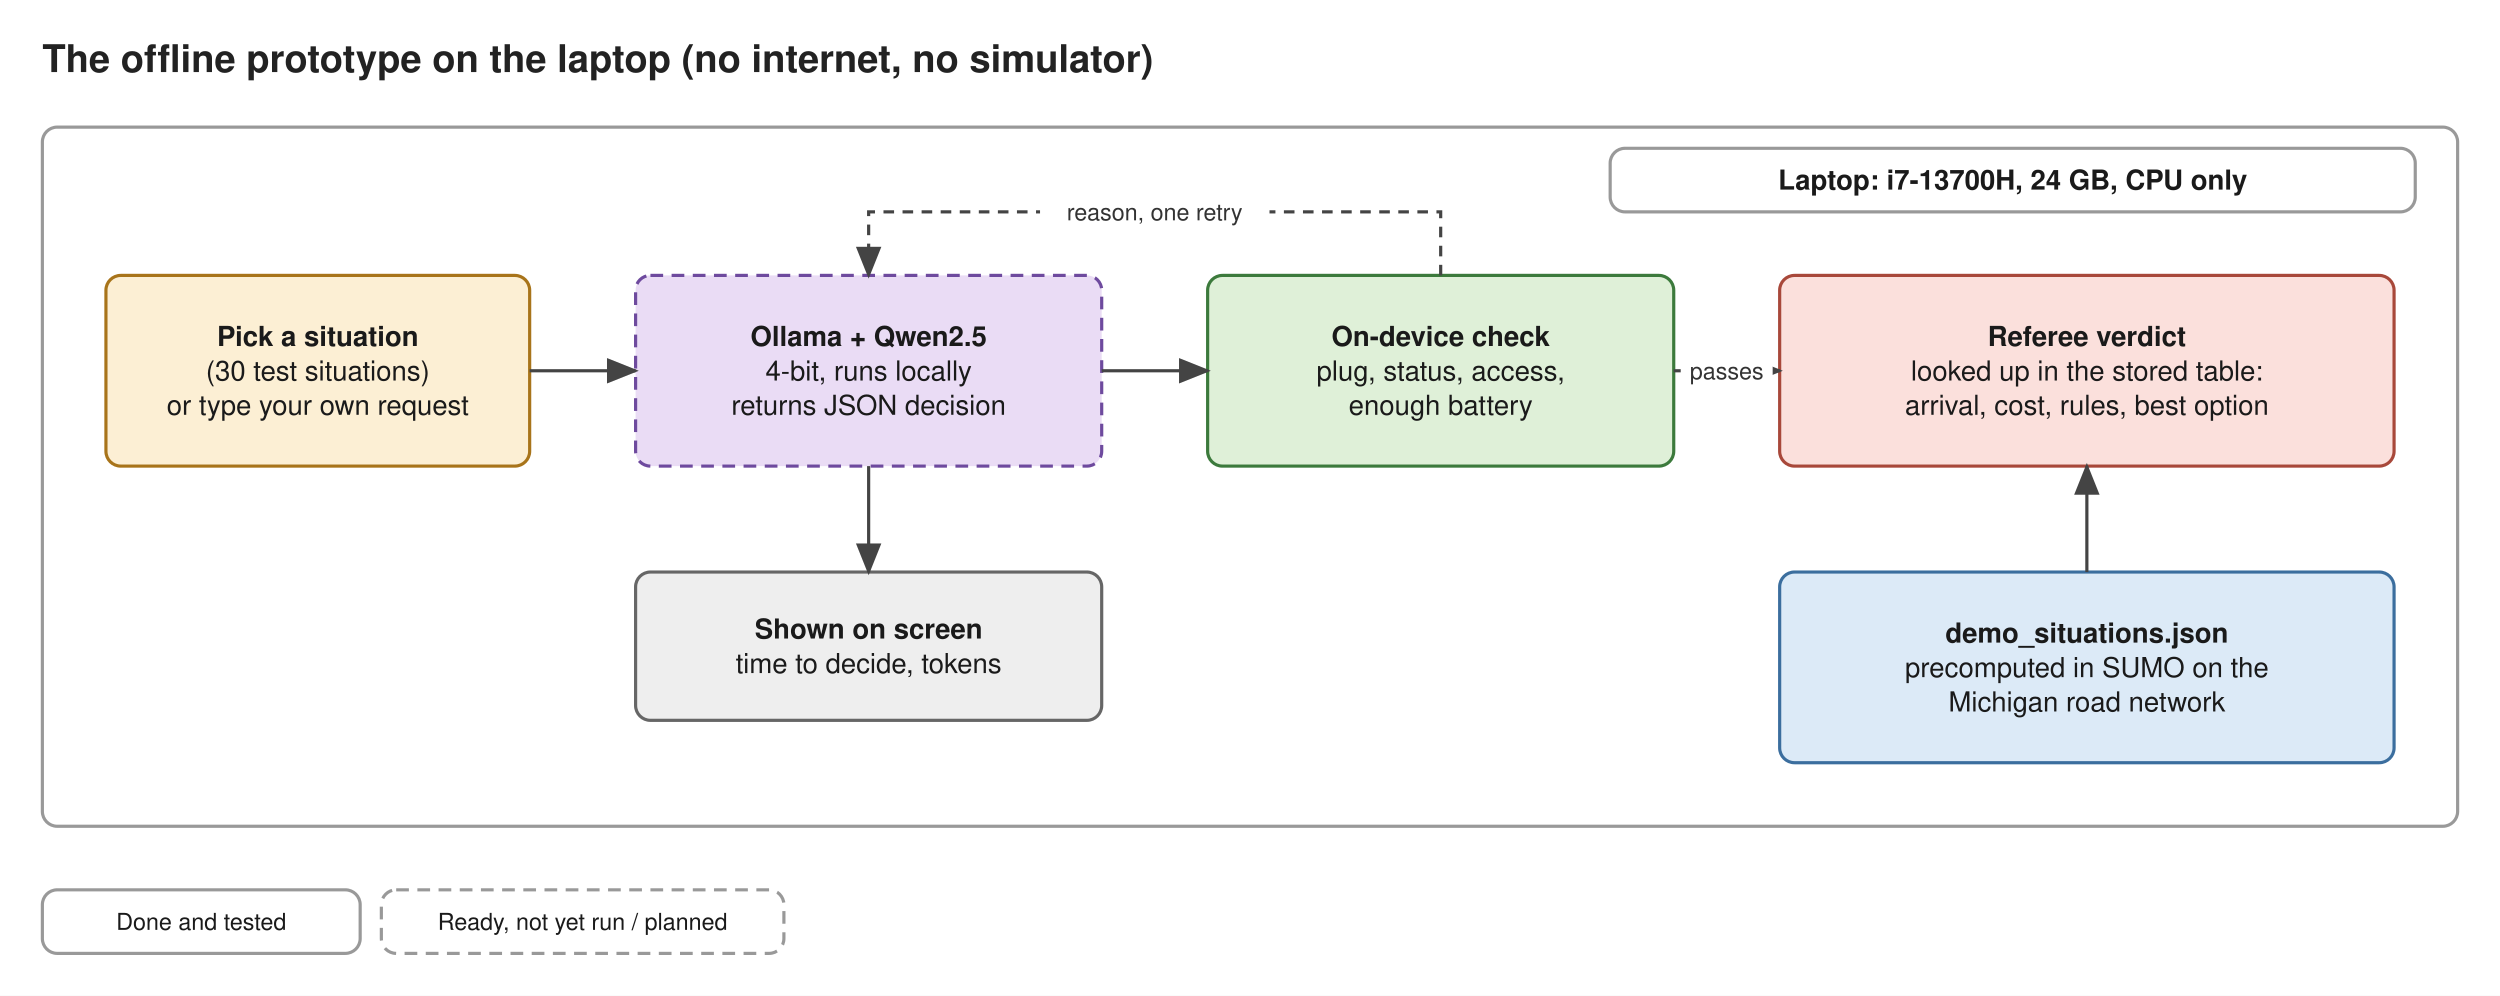
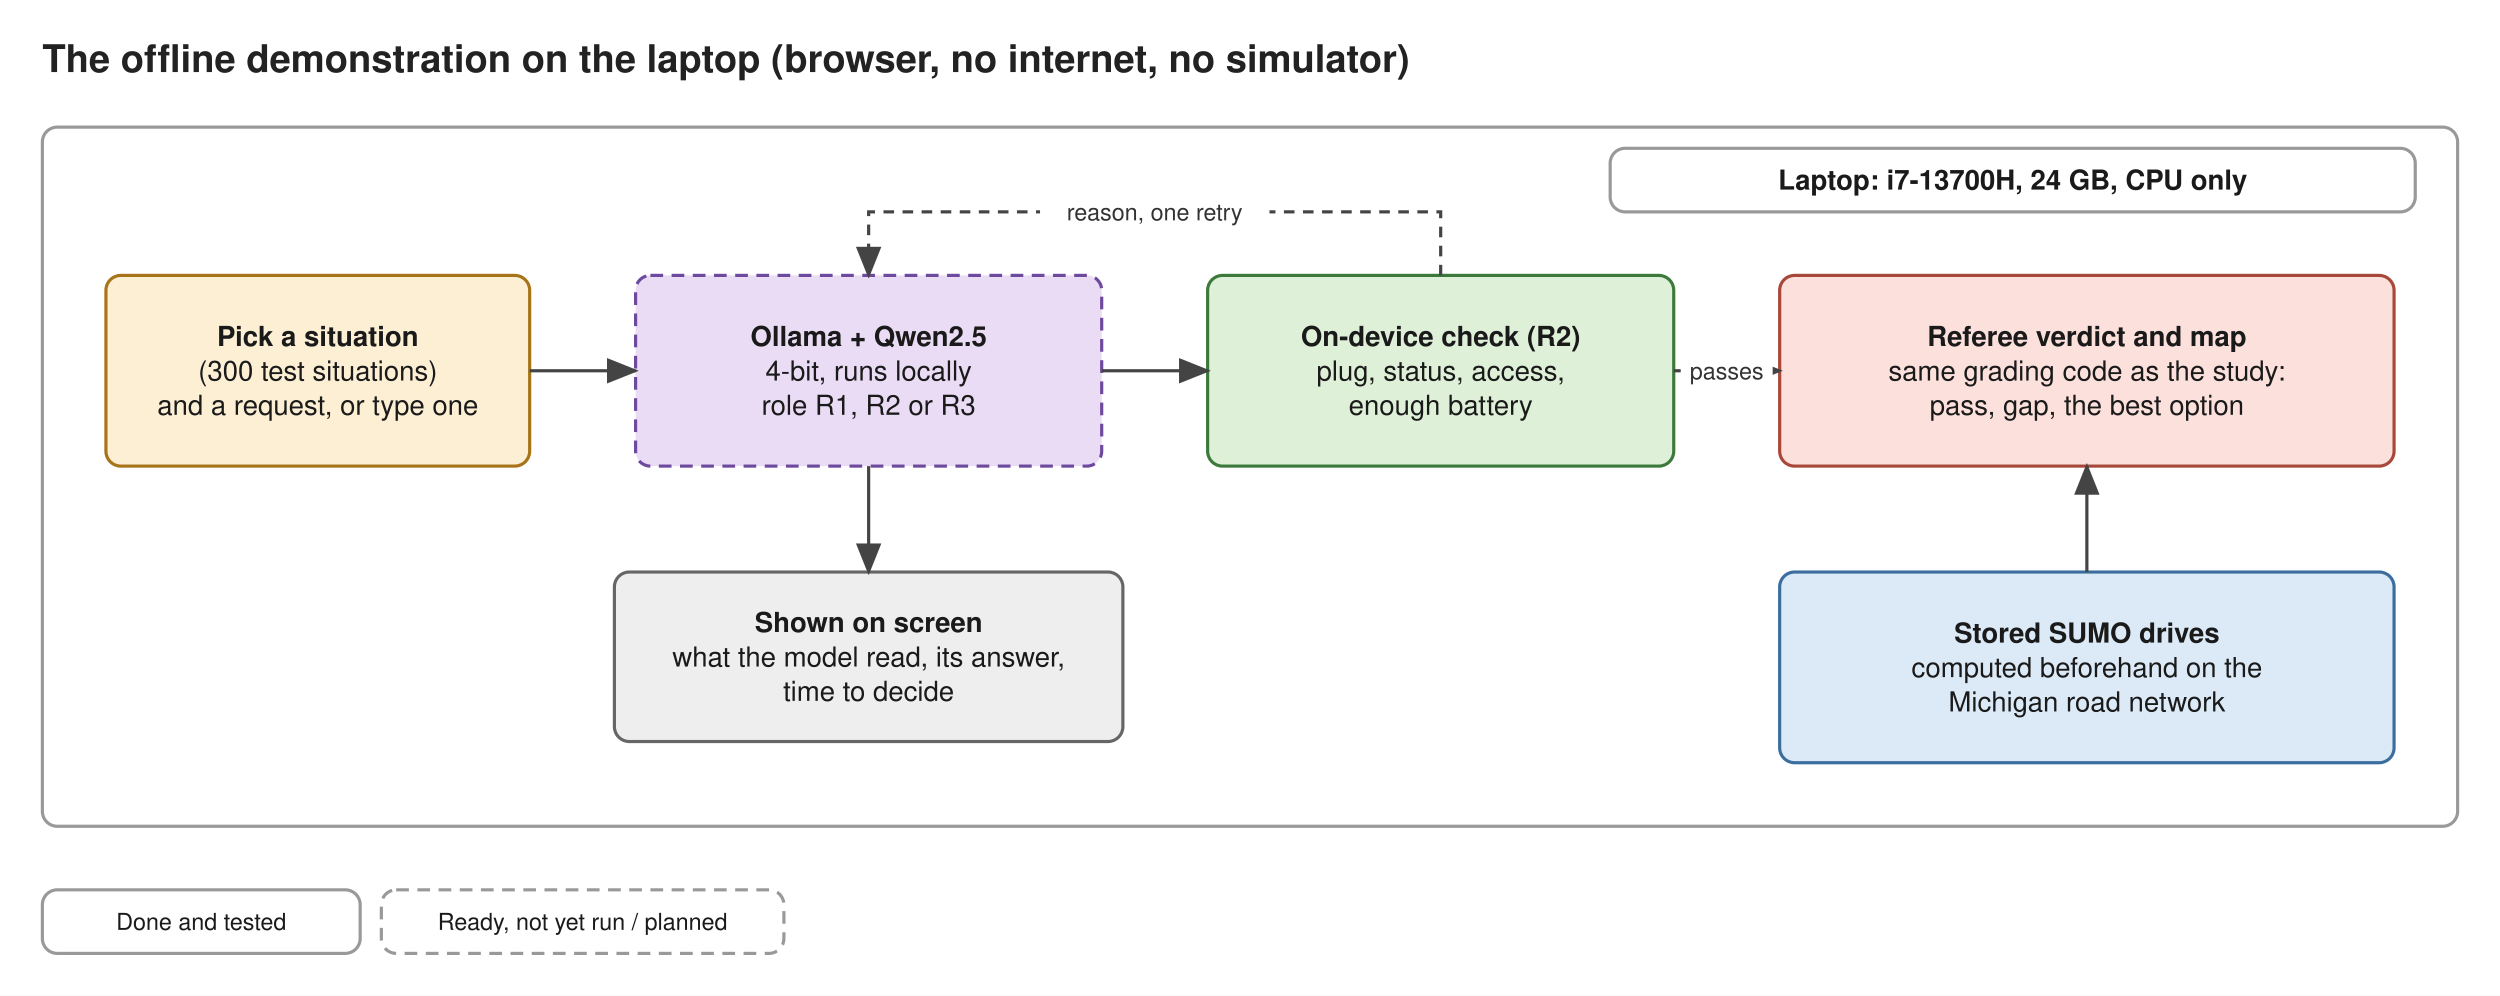
<svg xmlns="http://www.w3.org/2000/svg" width="1180" height="470" viewBox="0 0 1180 470" font-family="Helvetica, Arial, sans-serif">
  <defs>
    <marker id="ah" markerWidth="10" markerHeight="8" refX="9" refY="4" orient="auto">
      <path d="M0,0 L10,4 L0,8 z" fill="#444" />
    </marker>
  </defs>
  <rect width="1180" height="470" fill="#FFFFFF" />
-   <text x="20" y="34" font-size="18" font-weight="bold" fill="#222">The offline prototype on the laptop (no internet, no simulator)</text>
+   <text x="20" y="34" font-size="18" font-weight="bold" fill="#222">The offline demonstration on the laptop (browser, no internet, no simulator)</text>
  <rect x="20" y="60" width="1140" height="330" rx="7" fill="#FFFFFF" stroke="#999999" stroke-width="1.5" />
  <text x="590.0" y="229.6" font-size="13" text-anchor="middle" fill="#1A1A1A" />
  <rect x="760" y="70" width="380" height="30" rx="7" fill="#FFFFFF" stroke="#999999" stroke-width="1.5" />
  <text x="950.0" y="89.5" font-size="13" text-anchor="middle" fill="#1A1A1A" font-weight="bold">Laptop: i7-13700H, 24 GB, CPU only</text>
  <rect x="50" y="130" width="200" height="90" rx="7" fill="#FCEFD4" stroke="#A8741A" stroke-width="1.5" />
  <text x="150.0" y="163.3" font-size="13" text-anchor="middle" fill="#1A1A1A" font-weight="bold">Pick a situation</text>
-   <text x="150.0" y="179.6" font-size="13" text-anchor="middle" fill="#1A1A1A">(30 test situations)</text>
-   <text x="150.0" y="195.8" font-size="13" text-anchor="middle" fill="#1A1A1A">or type your own request</text>
+   <text x="150.0" y="179.6" font-size="13" text-anchor="middle" fill="#1A1A1A">(300 test situations)</text>
+   <text x="150.0" y="195.8" font-size="13" text-anchor="middle" fill="#1A1A1A">and a request, or type one</text>
  <rect x="300" y="130" width="220" height="90" rx="7" fill="#EADCF5" stroke="#6E4A9E" stroke-width="1.5" stroke-dasharray="6 4" />
  <text x="410.0" y="163.3" font-size="13" text-anchor="middle" fill="#1A1A1A" font-weight="bold">Ollama + Qwen2.5</text>
  <text x="410.0" y="179.6" font-size="13" text-anchor="middle" fill="#1A1A1A">4-bit, runs locally</text>
-   <text x="410.0" y="195.8" font-size="13" text-anchor="middle" fill="#1A1A1A">returns JSON decision</text>
+   <text x="410.0" y="195.8" font-size="13" text-anchor="middle" fill="#1A1A1A">role R1, R2 or R3</text>
  <rect x="570" y="130" width="220" height="90" rx="7" fill="#DFF0D8" stroke="#3C7A3C" stroke-width="1.5" />
-   <text x="680.0" y="163.3" font-size="13" text-anchor="middle" fill="#1A1A1A" font-weight="bold">On-device check</text>
+   <text x="680.0" y="163.3" font-size="13" text-anchor="middle" fill="#1A1A1A" font-weight="bold">On-device check (R2)</text>
  <text x="680.0" y="179.6" font-size="13" text-anchor="middle" fill="#1A1A1A">plug, status, access,</text>
  <text x="680.0" y="195.8" font-size="13" text-anchor="middle" fill="#1A1A1A">enough battery</text>
  <rect x="840" y="130" width="290" height="90" rx="7" fill="#FBE0DC" stroke="#A8483A" stroke-width="1.5" />
-   <text x="985.0" y="163.3" font-size="13" text-anchor="middle" fill="#1A1A1A" font-weight="bold">Referee verdict</text>
-   <text x="985.0" y="179.6" font-size="13" text-anchor="middle" fill="#1A1A1A">looked up in the stored table:</text>
-   <text x="985.0" y="195.8" font-size="13" text-anchor="middle" fill="#1A1A1A">arrival, cost, rules, best option</text>
+   <text x="985.0" y="163.3" font-size="13" text-anchor="middle" fill="#1A1A1A" font-weight="bold">Referee verdict and map</text>
+   <text x="985.0" y="179.6" font-size="13" text-anchor="middle" fill="#1A1A1A">same grading code as the study:</text>
+   <text x="985.0" y="195.8" font-size="13" text-anchor="middle" fill="#1A1A1A">pass, gap, the best option</text>
  <rect x="840" y="270" width="290" height="90" rx="7" fill="#DCEAF7" stroke="#3B6E9E" stroke-width="1.5" />
-   <text x="985.0" y="303.3" font-size="13" text-anchor="middle" fill="#1A1A1A" font-weight="bold">demo_situations.json</text>
-   <text x="985.0" y="319.6" font-size="13" text-anchor="middle" fill="#1A1A1A">precomputed in SUMO on the</text>
+   <text x="985.0" y="303.3" font-size="13" text-anchor="middle" fill="#1A1A1A" font-weight="bold">Stored SUMO drives</text>
+   <text x="985.0" y="319.6" font-size="13" text-anchor="middle" fill="#1A1A1A">computed beforehand on the</text>
  <text x="985.0" y="335.8" font-size="13" text-anchor="middle" fill="#1A1A1A">Michigan road network</text>
-   <rect x="300" y="270" width="220" height="70" rx="7" fill="#EEEEEE" stroke="#666666" stroke-width="1.5" />
-   <text x="410.0" y="301.4" font-size="13" text-anchor="middle" fill="#1A1A1A" font-weight="bold">Shown on screen</text>
-   <text x="410.0" y="317.7" font-size="13" text-anchor="middle" fill="#1A1A1A">time to decide, tokens</text>
+   <rect x="290" y="270" width="240" height="80" rx="7" fill="#EEEEEE" stroke="#666666" stroke-width="1.5" />
+   <text x="410.0" y="298.3" font-size="13" text-anchor="middle" fill="#1A1A1A" font-weight="bold">Shown on screen</text>
+   <text x="410.0" y="314.6" font-size="13" text-anchor="middle" fill="#1A1A1A">what the model read, its answer,</text>
+   <text x="410.0" y="330.8" font-size="13" text-anchor="middle" fill="#1A1A1A">time to decide</text>
  <rect x="20" y="420" width="150" height="30" rx="7" fill="#FFFFFF" stroke="#999999" stroke-width="1.5" />
  <text x="95.0" y="438.9" font-size="11" text-anchor="middle" fill="#1A1A1A">Done and tested</text>
  <rect x="180" y="420" width="190" height="30" rx="7" fill="#FFFFFF" stroke="#999999" stroke-width="1.5" stroke-dasharray="6 4" />
  <text x="275.0" y="438.9" font-size="11" text-anchor="middle" fill="#1A1A1A">Ready, not yet run / planned</text>
  <path d="M250.0,175.0 L300.0,175.0" fill="none" stroke="#444" stroke-width="1.5" marker-end="url(#ah)" />
  <path d="M520.0,175.0 L570.0,175.0" fill="none" stroke="#444" stroke-width="1.5" marker-end="url(#ah)" />
  <path d="M790.0,175.0 L840.0,175.0" fill="none" stroke="#444" stroke-width="1.5" marker-end="url(#ah)" />
  <rect x="793.3" y="166.0" width="43.4" height="17" fill="#FFFFFF" />
  <text x="815.0" y="179.0" font-size="11" text-anchor="middle" fill="#333">passes</text>
  <path d="M680.0,130.0 L680.0,100.0 L410.0,100.0 L410.0,130.0" fill="none" stroke="#444" stroke-width="1.5" marker-end="url(#ah)" stroke-dasharray="5 4" />
  <rect x="490.9" y="91.0" width="108.3" height="17" fill="#FFFFFF" />
  <text x="545.0" y="104.0" font-size="11" text-anchor="middle" fill="#333">reason, one retry</text>
  <path d="M985.0,270.0 L985.0,220.0" fill="none" stroke="#444" stroke-width="1.5" marker-end="url(#ah)" />
  <path d="M410.0,220.0 L410.0,270.0" fill="none" stroke="#444" stroke-width="1.5" marker-end="url(#ah)" />
</svg>
